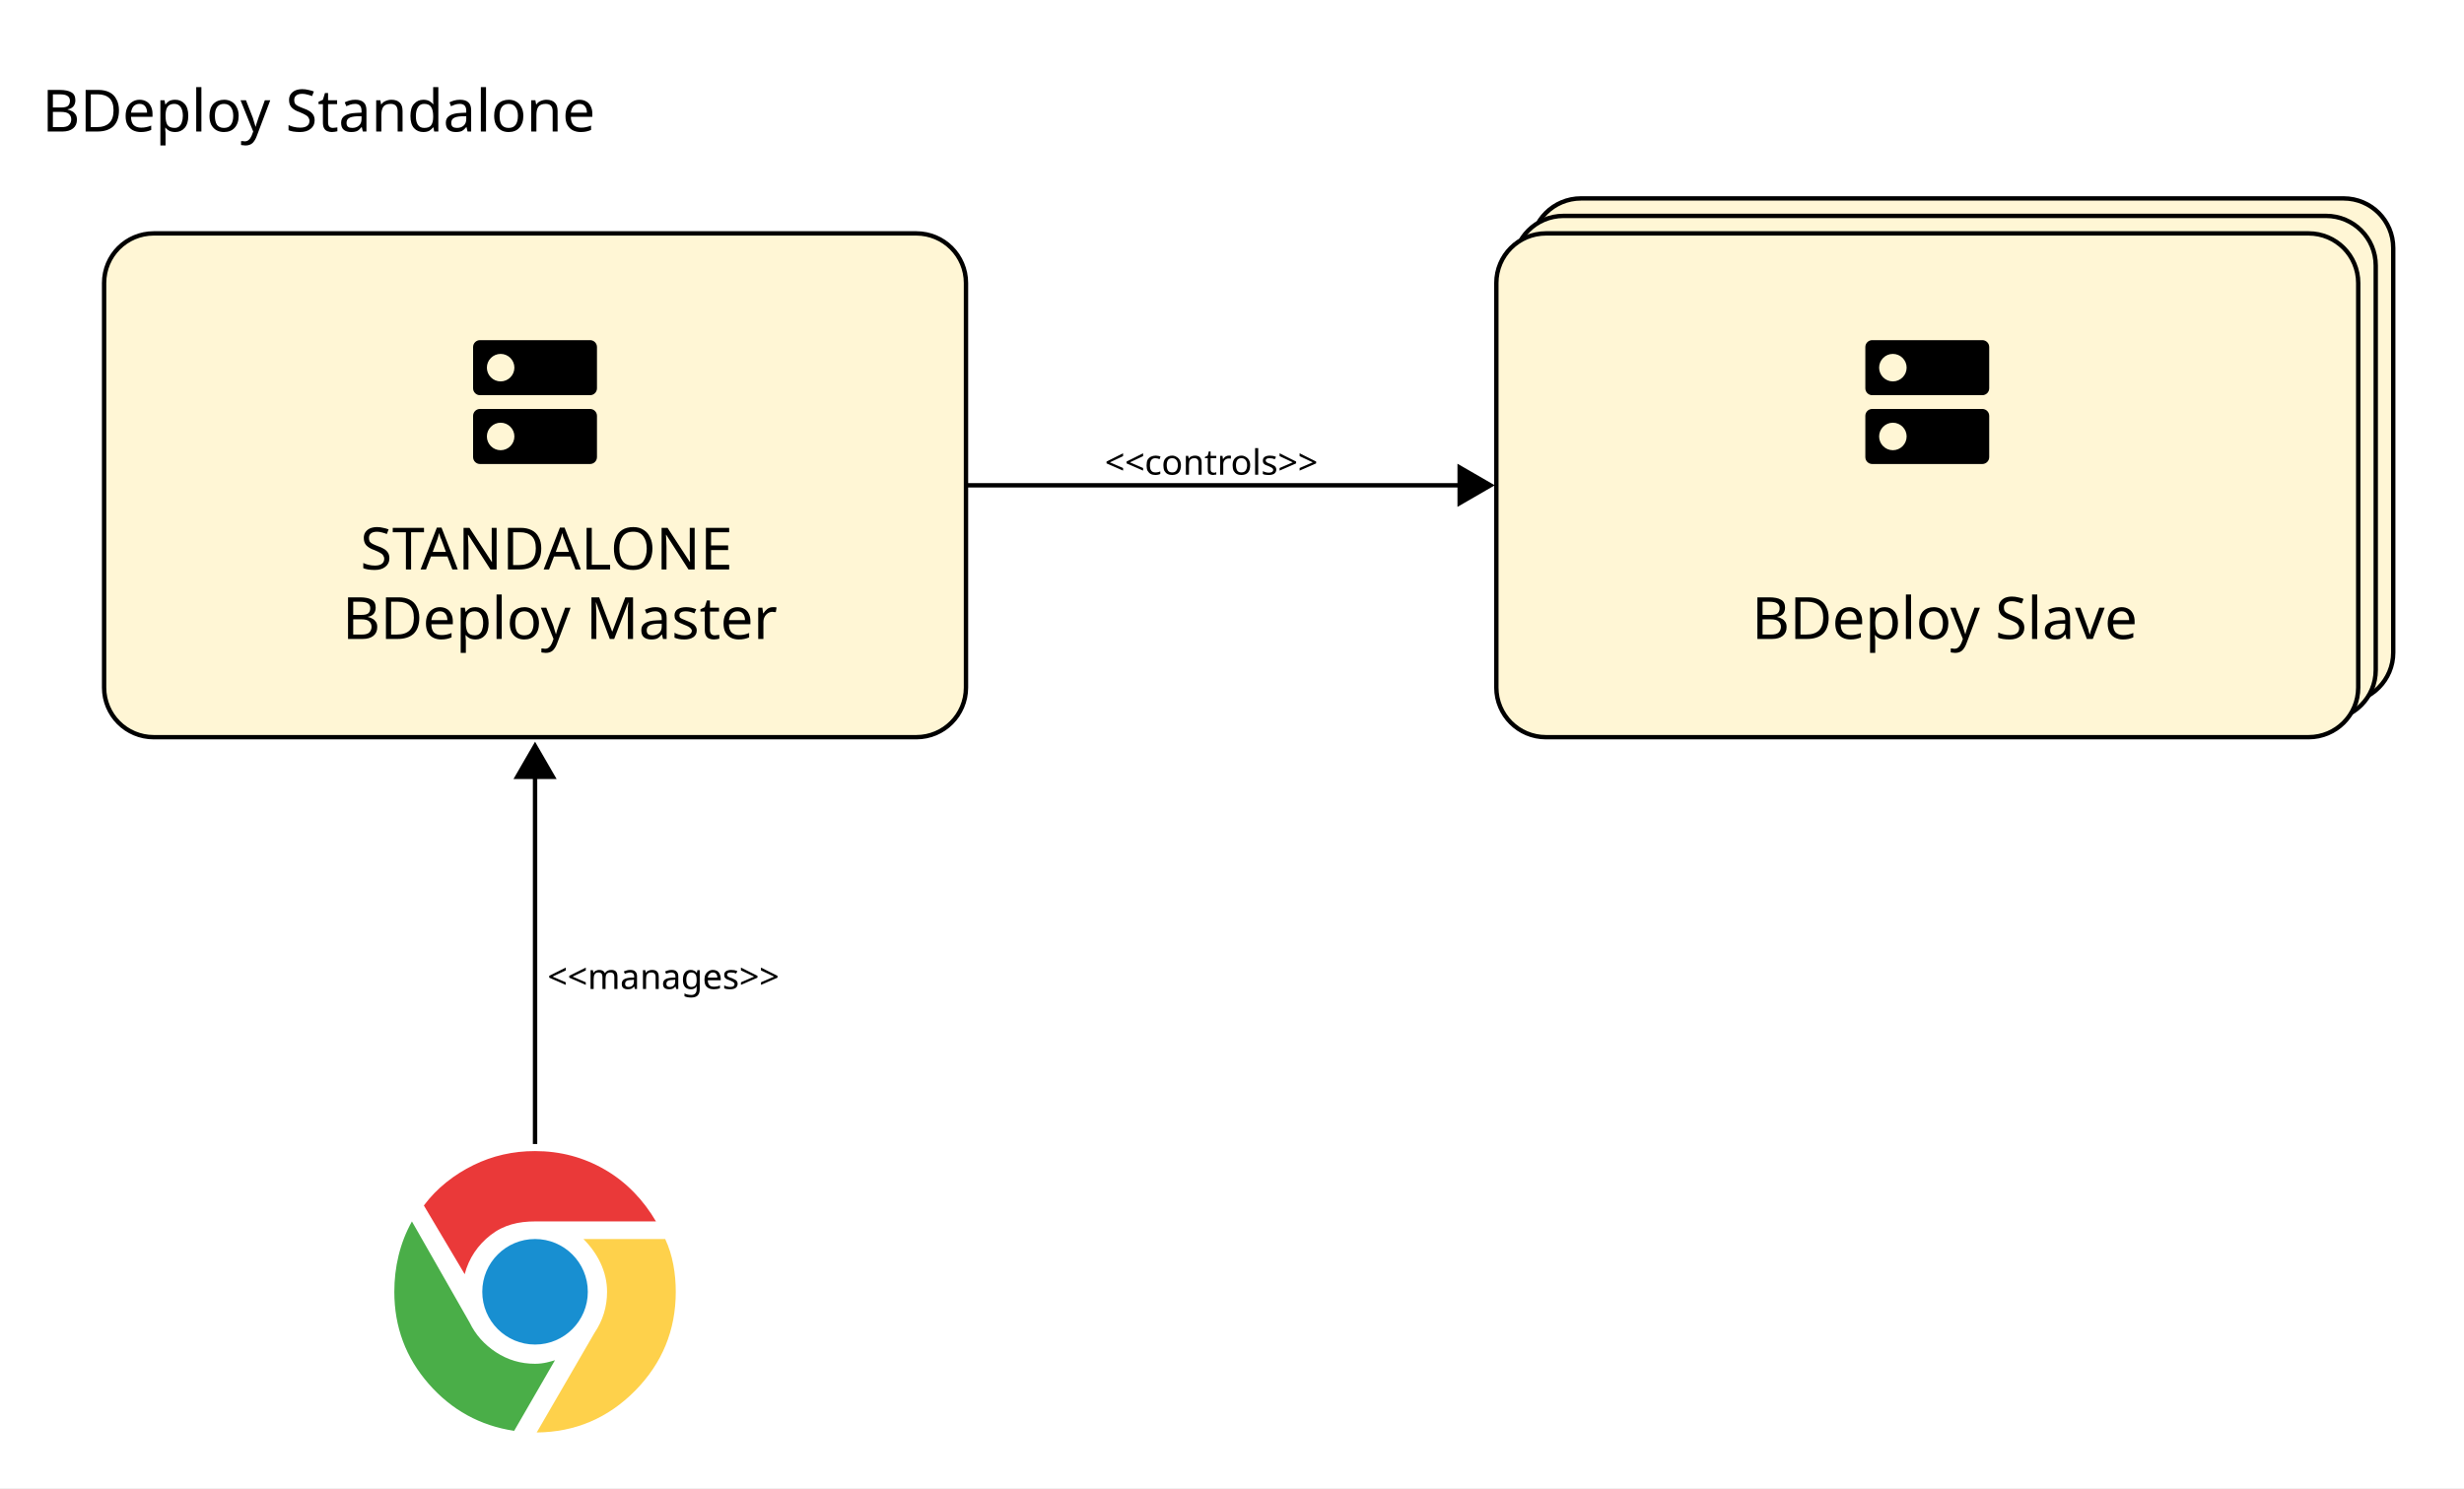
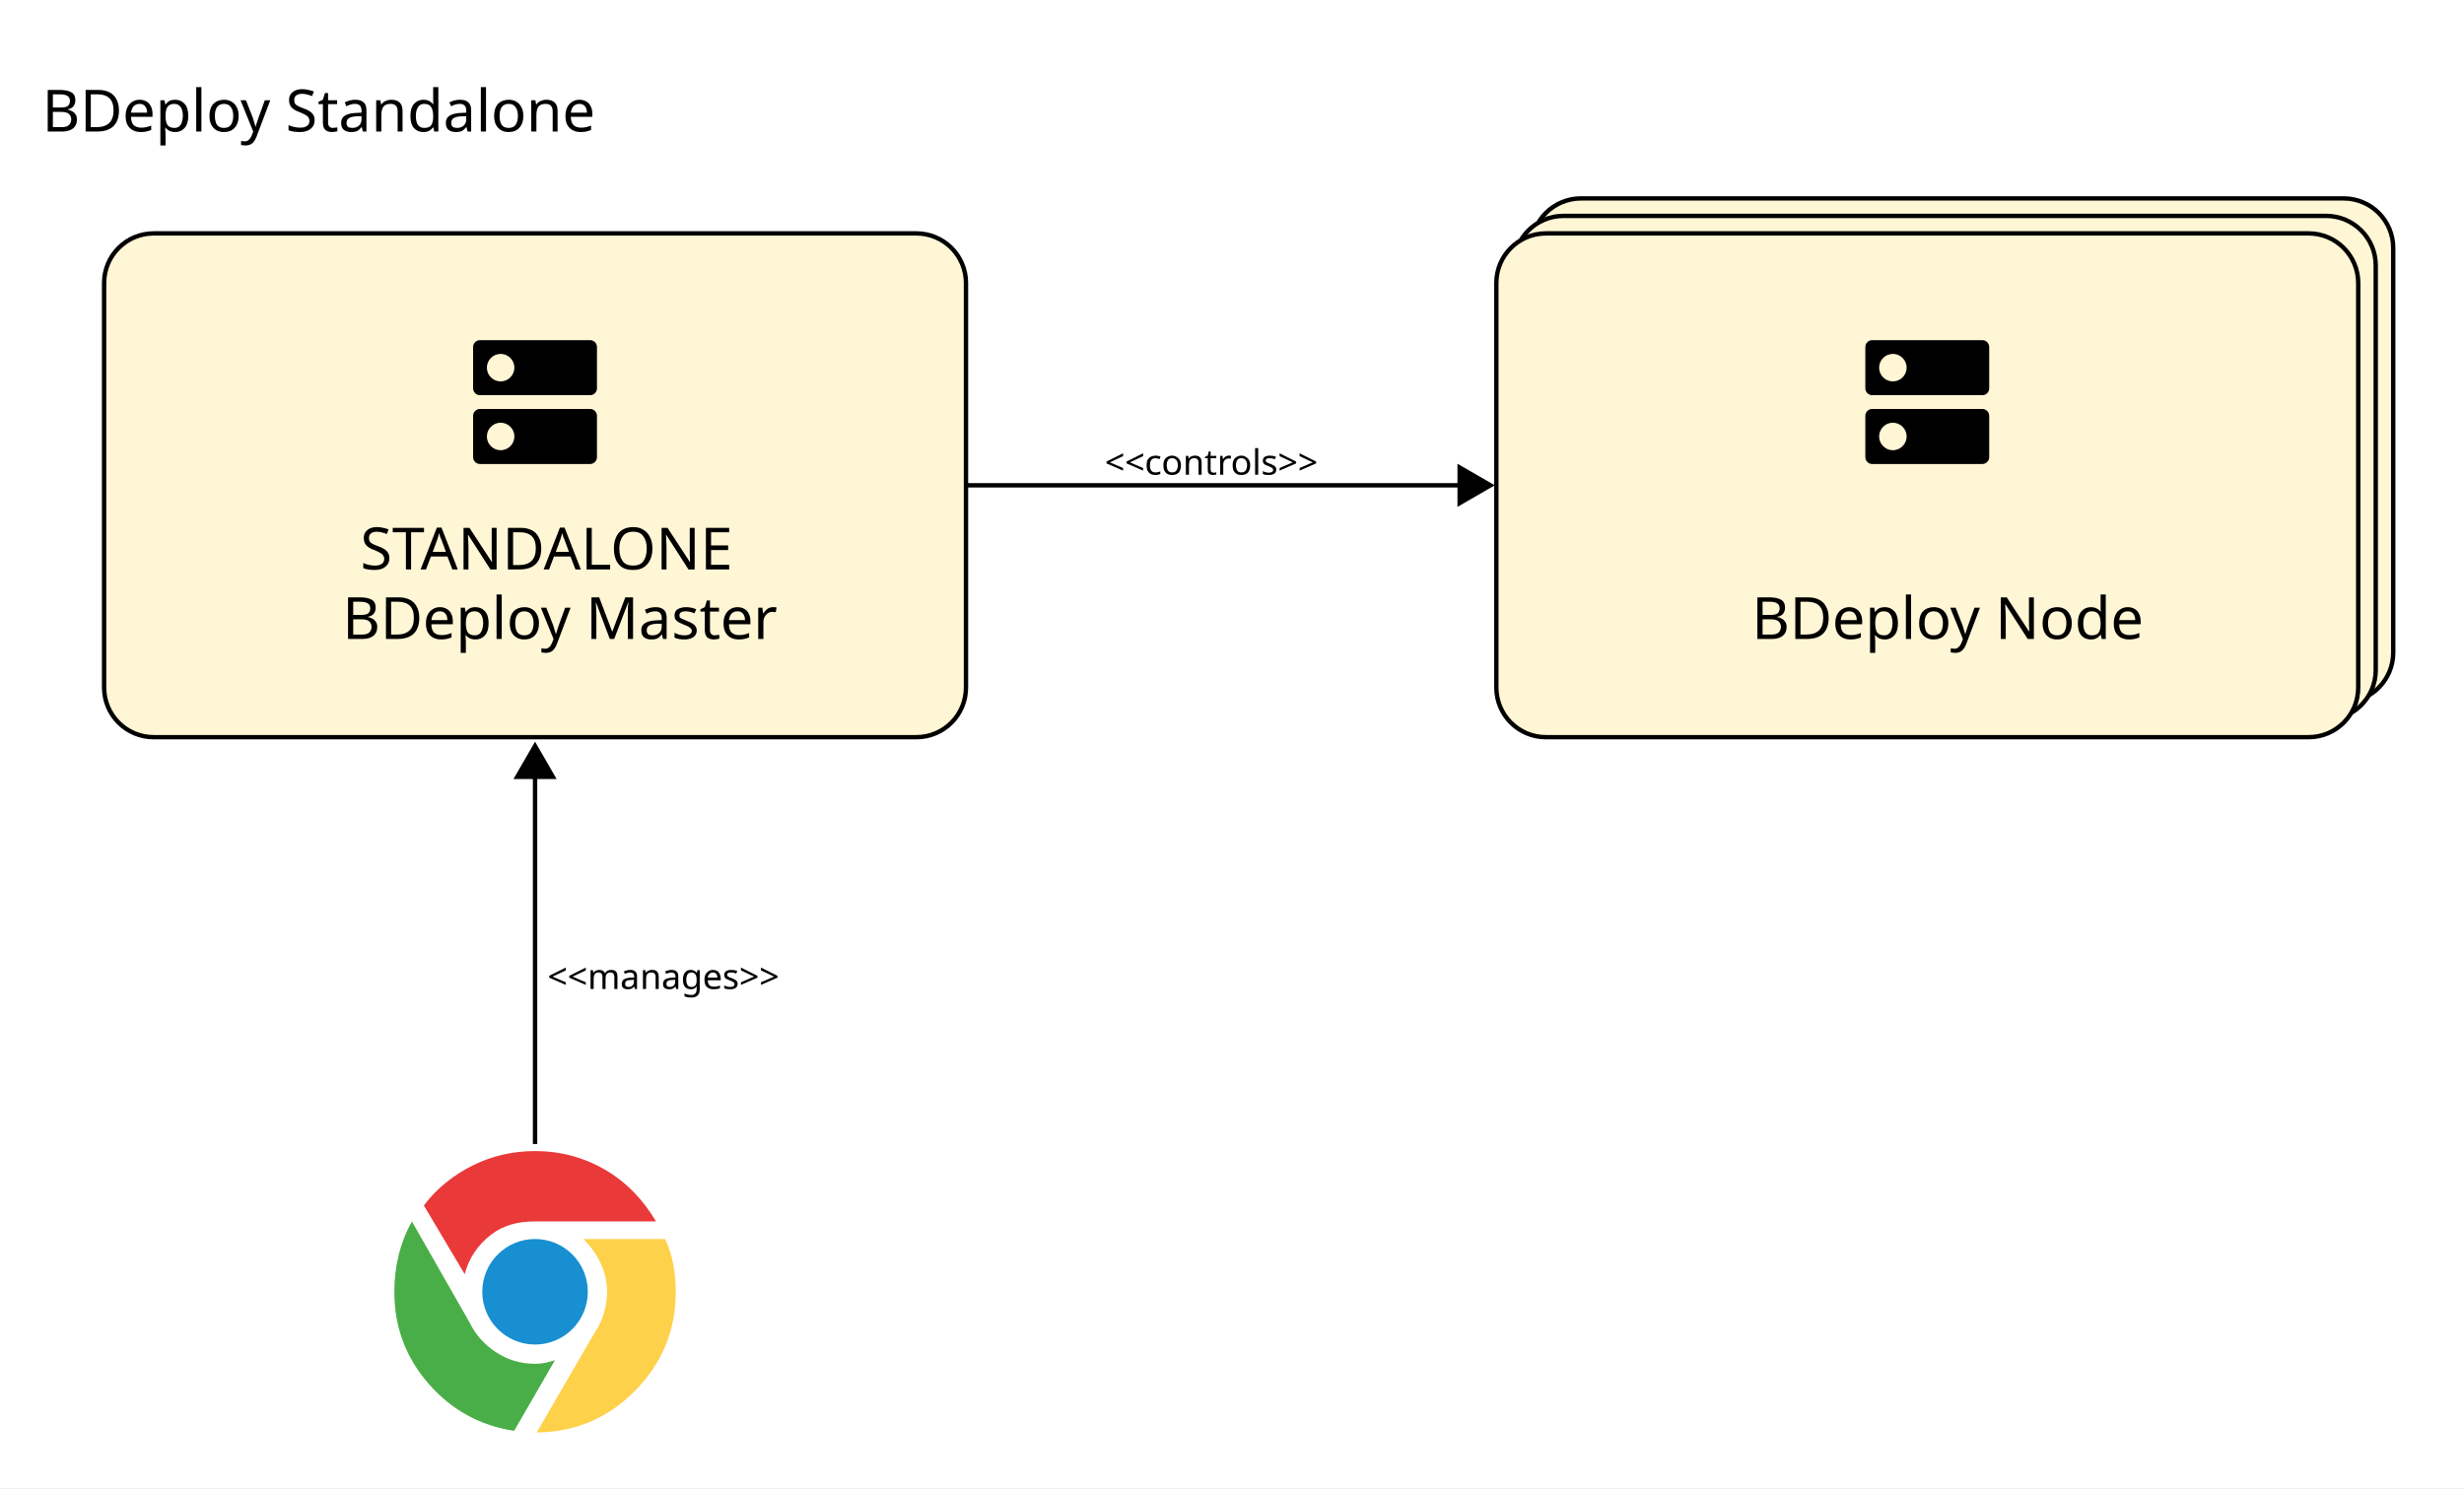
<svg xmlns="http://www.w3.org/2000/svg" width="149mm" height="90mm" viewBox="0 0 149 90" version="1.1" id="svg13057">
  <defs id="defs13051">
    <marker style="overflow:visible" id="marker10261" refX="0" refY="0" orient="auto">
      <path transform="scale(0.8)" style="fill:#000000;fill-opacity:1;fill-rule:evenodd;stroke:#000000;stroke-width:1pt;stroke-opacity:1" d="M 5.77,0 -2.88,5 V -5 Z" id="path10259" />
    </marker>
    <marker orient="auto" refY="0" refX="0" id="marker1815" style="overflow:visible">
      <path id="path1813" d="M 5.77,0 -2.88,5 V -5 Z" style="fill:#000000;fill-opacity:1;fill-rule:evenodd;stroke:#000000;stroke-width:1pt;stroke-opacity:1" transform="scale(0.8)" />
    </marker>
  </defs>
  <g id="layer1" transform="translate(0,-207)">
    <g id="g15514">
      <rect y="207" x="-3.5527137e-15" height="90" width="149" id="rect15476" style="color:#000000;overflow:visible;opacity:1;vector-effect:none;fill:#ffffff;fill-opacity:1;fill-rule:evenodd;stroke:none;stroke-width:0.265;stroke-linecap:butt;stroke-linejoin:miter;stroke-miterlimit:4;stroke-dasharray:0.265, 0.265;stroke-dashoffset:0;stroke-opacity:1" />
      <g transform="translate(0.9071429,210.2303)" id="g13728">
        <g transform="translate(-6.868627,-3.87722)" id="g1480">
          <rect ry="3" rx="3" y="14.763" x="12.257" height="30.469" width="52.118" id="rect1452" style="color:#000000;overflow:visible;opacity:1;vector-effect:none;fill:#fff6d5;fill-opacity:1;fill-rule:evenodd;stroke:#000000;stroke-width:0.265;stroke-linecap:butt;stroke-linejoin:miter;stroke-miterlimit:4;stroke-dasharray:none;stroke-dashoffset:0;stroke-opacity:1" />
          <g transform="translate(-1.3923645e-6,0.7359661)" id="g1469">
            <g id="g1450" transform="matrix(1.572773,0,0,1.572773,-44.49353,-69.6102)">
              <path id="path865" d="m 49.477,56.49 h 6.35 v 6.35 h -6.35 z" style="fill:none;stroke-width:0.265" />
              <path style="stroke-width:0.265" id="path867" d="M 54.769,59.929 H 50.535 c -0.146,0 -0.265,0.119 -0.265,0.265 v 1.587 c 0,0.146 0.119,0.265 0.265,0.265 h 4.233 c 0.146,0 0.265,-0.119 0.265,-0.265 v -1.587 c 0,-0.146 -0.119,-0.265 -0.265,-0.265 z m -3.44,1.587 c -0.291,0 -0.529,-0.238 -0.529,-0.529 0,-0.291 0.238,-0.529 0.529,-0.529 0.291,0 0.529,0.238 0.529,0.529 0,0.291 -0.238,0.529 -0.529,0.529 z m 3.44,-4.233 H 50.535 c -0.146,0 -0.265,0.119 -0.265,0.265 v 1.587 c 0,0.146 0.119,0.265 0.265,0.265 h 4.233 c 0.146,0 0.265,-0.119 0.265,-0.265 v -1.587 c 0,-0.146 -0.119,-0.265 -0.265,-0.265 z m -3.44,1.587 c -0.291,0 -0.529,-0.238 -0.529,-0.529 0,-0.291 0.238,-0.529 0.529,-0.529 0.291,0 0.529,0.238 0.529,0.529 0,0.291 -0.238,0.529 -0.529,0.529 z" />
            </g>
            <text xml:space="preserve" style="font-style:normal;font-weight:normal;font-size:3.528px;line-height:125%;font-family:sans-serif;letter-spacing:0px;word-spacing:0px;fill:#000000;fill-opacity:1;stroke:none;stroke-width:0.265px;stroke-linecap:butt;stroke-linejoin:miter;stroke-opacity:1" x="27.744" y="34.355" id="text1456">
              <tspan id="tspan1454" x="27.744" y="34.355" style="font-style:normal;font-variant:normal;font-weight:normal;font-stretch:normal;font-family:'Source Code Pro';-inkscape-font-specification:'Source Code Pro';stroke-width:0.265px">STANDALONE</tspan>
            </text>
            <text xml:space="preserve" style="font-style:normal;font-weight:normal;font-size:3.528px;line-height:125%;font-family:sans-serif;letter-spacing:0px;word-spacing:0px;fill:#000000;fill-opacity:1;stroke:none;stroke-width:0.265px;stroke-linecap:butt;stroke-linejoin:miter;stroke-opacity:1" x="26.664" y="38.551" id="text1460">
              <tspan id="tspan1458" x="26.664" y="38.551" style="font-style:normal;font-variant:normal;font-weight:normal;font-stretch:normal;font-family:'Source Sans Pro';-inkscape-font-specification:'Source Sans Pro';stroke-width:0.265px">BDeploy Master</tspan>
            </text>
          </g>
        </g>
        <g id="g1500" transform="translate(52.73248,-3.87722)">
          <g id="g1515" transform="translate(24.5888)">
            <rect ry="3" rx="3" y="12.647" x="14.374" height="30.469" width="52.118" id="rect1504" style="color:#000000;overflow:visible;opacity:1;vector-effect:none;fill:#fff6d5;fill-opacity:1;fill-rule:evenodd;stroke:#000000;stroke-width:0.265;stroke-linecap:butt;stroke-linejoin:miter;stroke-miterlimit:4;stroke-dasharray:none;stroke-dashoffset:0;stroke-opacity:1" />
            <rect style="color:#000000;overflow:visible;opacity:1;vector-effect:none;fill:#fff6d5;fill-opacity:1;fill-rule:evenodd;stroke:#000000;stroke-width:0.265;stroke-linecap:butt;stroke-linejoin:miter;stroke-miterlimit:4;stroke-dasharray:none;stroke-dashoffset:0;stroke-opacity:1" id="rect1502" width="52.118" height="30.469" x="13.316" y="13.705" rx="3" ry="3" />
            <rect ry="3" rx="3" y="14.763" x="12.257" height="30.469" width="52.118" id="rect1482" style="color:#000000;overflow:visible;opacity:1;vector-effect:none;fill:#fff6d5;fill-opacity:1;fill-rule:evenodd;stroke:#000000;stroke-width:0.265;stroke-linecap:butt;stroke-linejoin:miter;stroke-miterlimit:4;stroke-dasharray:none;stroke-dashoffset:0;stroke-opacity:1" />
            <g transform="translate(-1.3923645e-6,0.7359661)" id="g1498">
              <g id="g1488" transform="matrix(1.572773,0,0,1.572773,-44.49353,-69.6102)">
                <path id="path1484" d="m 49.477,56.49 h 6.35 v 6.35 h -6.35 z" style="fill:none;stroke-width:0.265" />
                <path style="stroke-width:0.265" id="path1486" d="M 54.769,59.929 H 50.535 c -0.146,0 -0.265,0.119 -0.265,0.265 v 1.587 c 0,0.146 0.119,0.265 0.265,0.265 h 4.233 c 0.146,0 0.265,-0.119 0.265,-0.265 v -1.587 c 0,-0.146 -0.119,-0.265 -0.265,-0.265 z m -3.44,1.587 c -0.291,0 -0.529,-0.238 -0.529,-0.529 0,-0.291 0.238,-0.529 0.529,-0.529 0.291,0 0.529,0.238 0.529,0.529 0,0.291 -0.238,0.529 -0.529,0.529 z m 3.44,-4.233 H 50.535 c -0.146,0 -0.265,0.119 -0.265,0.265 v 1.587 c 0,0.146 0.119,0.265 0.265,0.265 h 4.233 c 0.146,0 0.265,-0.119 0.265,-0.265 v -1.587 c 0,-0.146 -0.119,-0.265 -0.265,-0.265 z m -3.44,1.587 c -0.291,0 -0.529,-0.238 -0.529,-0.529 0,-0.291 0.238,-0.529 0.529,-0.529 0.291,0 0.529,0.238 0.529,0.529 0,0.291 -0.238,0.529 -0.529,0.529 z" />
              </g>
              <text xml:space="preserve" style="font-style:normal;font-weight:normal;font-size:3.528px;line-height:125%;font-family:sans-serif;letter-spacing:0px;word-spacing:0px;fill:#000000;fill-opacity:1;stroke:none;stroke-width:0.265px;stroke-linecap:butt;stroke-linejoin:miter;stroke-opacity:1" x="27.7" y="38.551" id="text1496">
-                 <tspan id="tspan1494" x="27.7" y="38.551" style="font-style:normal;font-variant:normal;font-weight:normal;font-stretch:normal;font-family:'Source Sans Pro';-inkscape-font-specification:'Source Sans Pro';stroke-width:0.265px">BDeploy Slave</tspan>
+                 <tspan id="tspan1494" x="27.7" y="38.551" style="font-style:normal;font-variant:normal;font-weight:normal;font-stretch:normal;font-family:'Source Sans Pro';-inkscape-font-specification:'Source Sans Pro';stroke-width:0.265px">BDeploy Node</tspan>
              </text>
            </g>
          </g>
          <path style="fill:none;fill-rule:evenodd;stroke:#000000;stroke-width:0.265px;stroke-linecap:butt;stroke-linejoin:miter;stroke-opacity:1;marker-end:url(#marker1815)" d="M 4.811,29.998 H 35.246" id="path1517" />
          <text xml:space="preserve" style="font-style:normal;font-weight:normal;font-size:2.117px;line-height:125%;font-family:sans-serif;letter-spacing:0px;word-spacing:0px;fill:#000000;fill-opacity:1;stroke:none;stroke-width:0.265px;stroke-linecap:butt;stroke-linejoin:miter;stroke-opacity:1" x="13.165" y="29.358" id="text1969">
            <tspan id="tspan1967" x="13.165" y="29.358" style="font-style:normal;font-variant:normal;font-weight:normal;font-stretch:normal;font-family:'Source Code Pro';-inkscape-font-specification:'Source Code Pro';stroke-width:0.265px">&lt;&lt;controls&gt;&gt;</tspan>
          </text>
          <text xml:space="preserve" style="font-style:normal;font-weight:normal;font-size:3.528px;line-height:125%;font-family:sans-serif;letter-spacing:0px;word-spacing:0px;fill:#000000;fill-opacity:1;stroke:none;stroke-width:0.265px;stroke-linecap:butt;stroke-linejoin:miter;stroke-opacity:1" x="-51.097" y="8.604" id="text1985">
            <tspan id="tspan1983" x="-51.097" y="8.604" style="font-style:normal;font-variant:normal;font-weight:normal;font-stretch:normal;font-family:'Source Sans Pro';-inkscape-font-specification:'Source Sans Pro';stroke-width:0.265px">BDeploy Standalone</tspan>
          </text>
        </g>
        <g id="g9660" transform="matrix(0.5318529,0,0,0.5318529,22.93798,66.38756)">
          <path style="fill:#4aae48" d="m 16,24.188 c -1.625,0 -3.104,-0.438 -4.438,-1.312 -1.334,-0.875 -2.334,-2 -3,-3.375 L 2,8 c -1.375,2.459 -2,5.209 -2,8 0,4 1.302,7.49 3.906,10.469 2.604,2.979 5.844,4.76 9.719,5.344 l 4.641,-8.031 C 17.799,23.919 17.02,24.188 16,24.188 Z" id="path9652" />
          <path style="fill:#ea3939" d="M 10.969,9.531 C 12.447,8.386 14.125,8 16,8 16.25,8 29.75,8 29.75,8 28.333,5.584 26.406,3.542 23.969,2.125 21.531,0.709 18.875,0 16,0 13.5,0 11.166,0.531 9,1.594 6.833,2.656 4.828,4.203 3.359,6.188 L 8,14 c 0.458,-1.791 1.489,-3.322 2.969,-4.469 z" id="path9654" />
          <path style="fill:#fed14b" d="M 30.797,10 H 21.5 c 1.625,1.625 2.688,3.709 2.688,6 0,1.709 -0.479,3.271 -1.438,4.688 L 16.188,32 C 20.563,31.958 24.292,30.375 27.376,27.25 30.458,24.125 32,20.375 32,16 32,13.959 31.656,11.812 30.797,10 Z" id="path9656" />
          <circle style="fill:#188fd1" cx="16" cy="16" r="6" id="circle9658" />
        </g>
        <path style="fill:none;fill-rule:evenodd;stroke:#000000;stroke-width:0.265px;stroke-linecap:butt;stroke-linejoin:miter;stroke-opacity:1;marker-end:url(#marker10261)" d="M 31.448,65.96 V 43.134" id="path10251" />
        <text xml:space="preserve" style="font-style:normal;font-weight:normal;font-size:2.117px;line-height:125%;font-family:sans-serif;letter-spacing:0px;word-spacing:0px;fill:#000000;fill-opacity:1;stroke:none;stroke-width:0.265px;stroke-linecap:butt;stroke-linejoin:miter;stroke-opacity:1" x="32.196" y="56.589" id="text1969-7">
          <tspan id="tspan1967-2" x="32.196" y="56.589" style="font-style:normal;font-variant:normal;font-weight:normal;font-stretch:normal;font-family:'Source Code Pro';-inkscape-font-specification:'Source Code Pro';stroke-width:0.265px">&lt;&lt;manages&gt;&gt;</tspan>
        </text>
      </g>
    </g>
  </g>
</svg>
